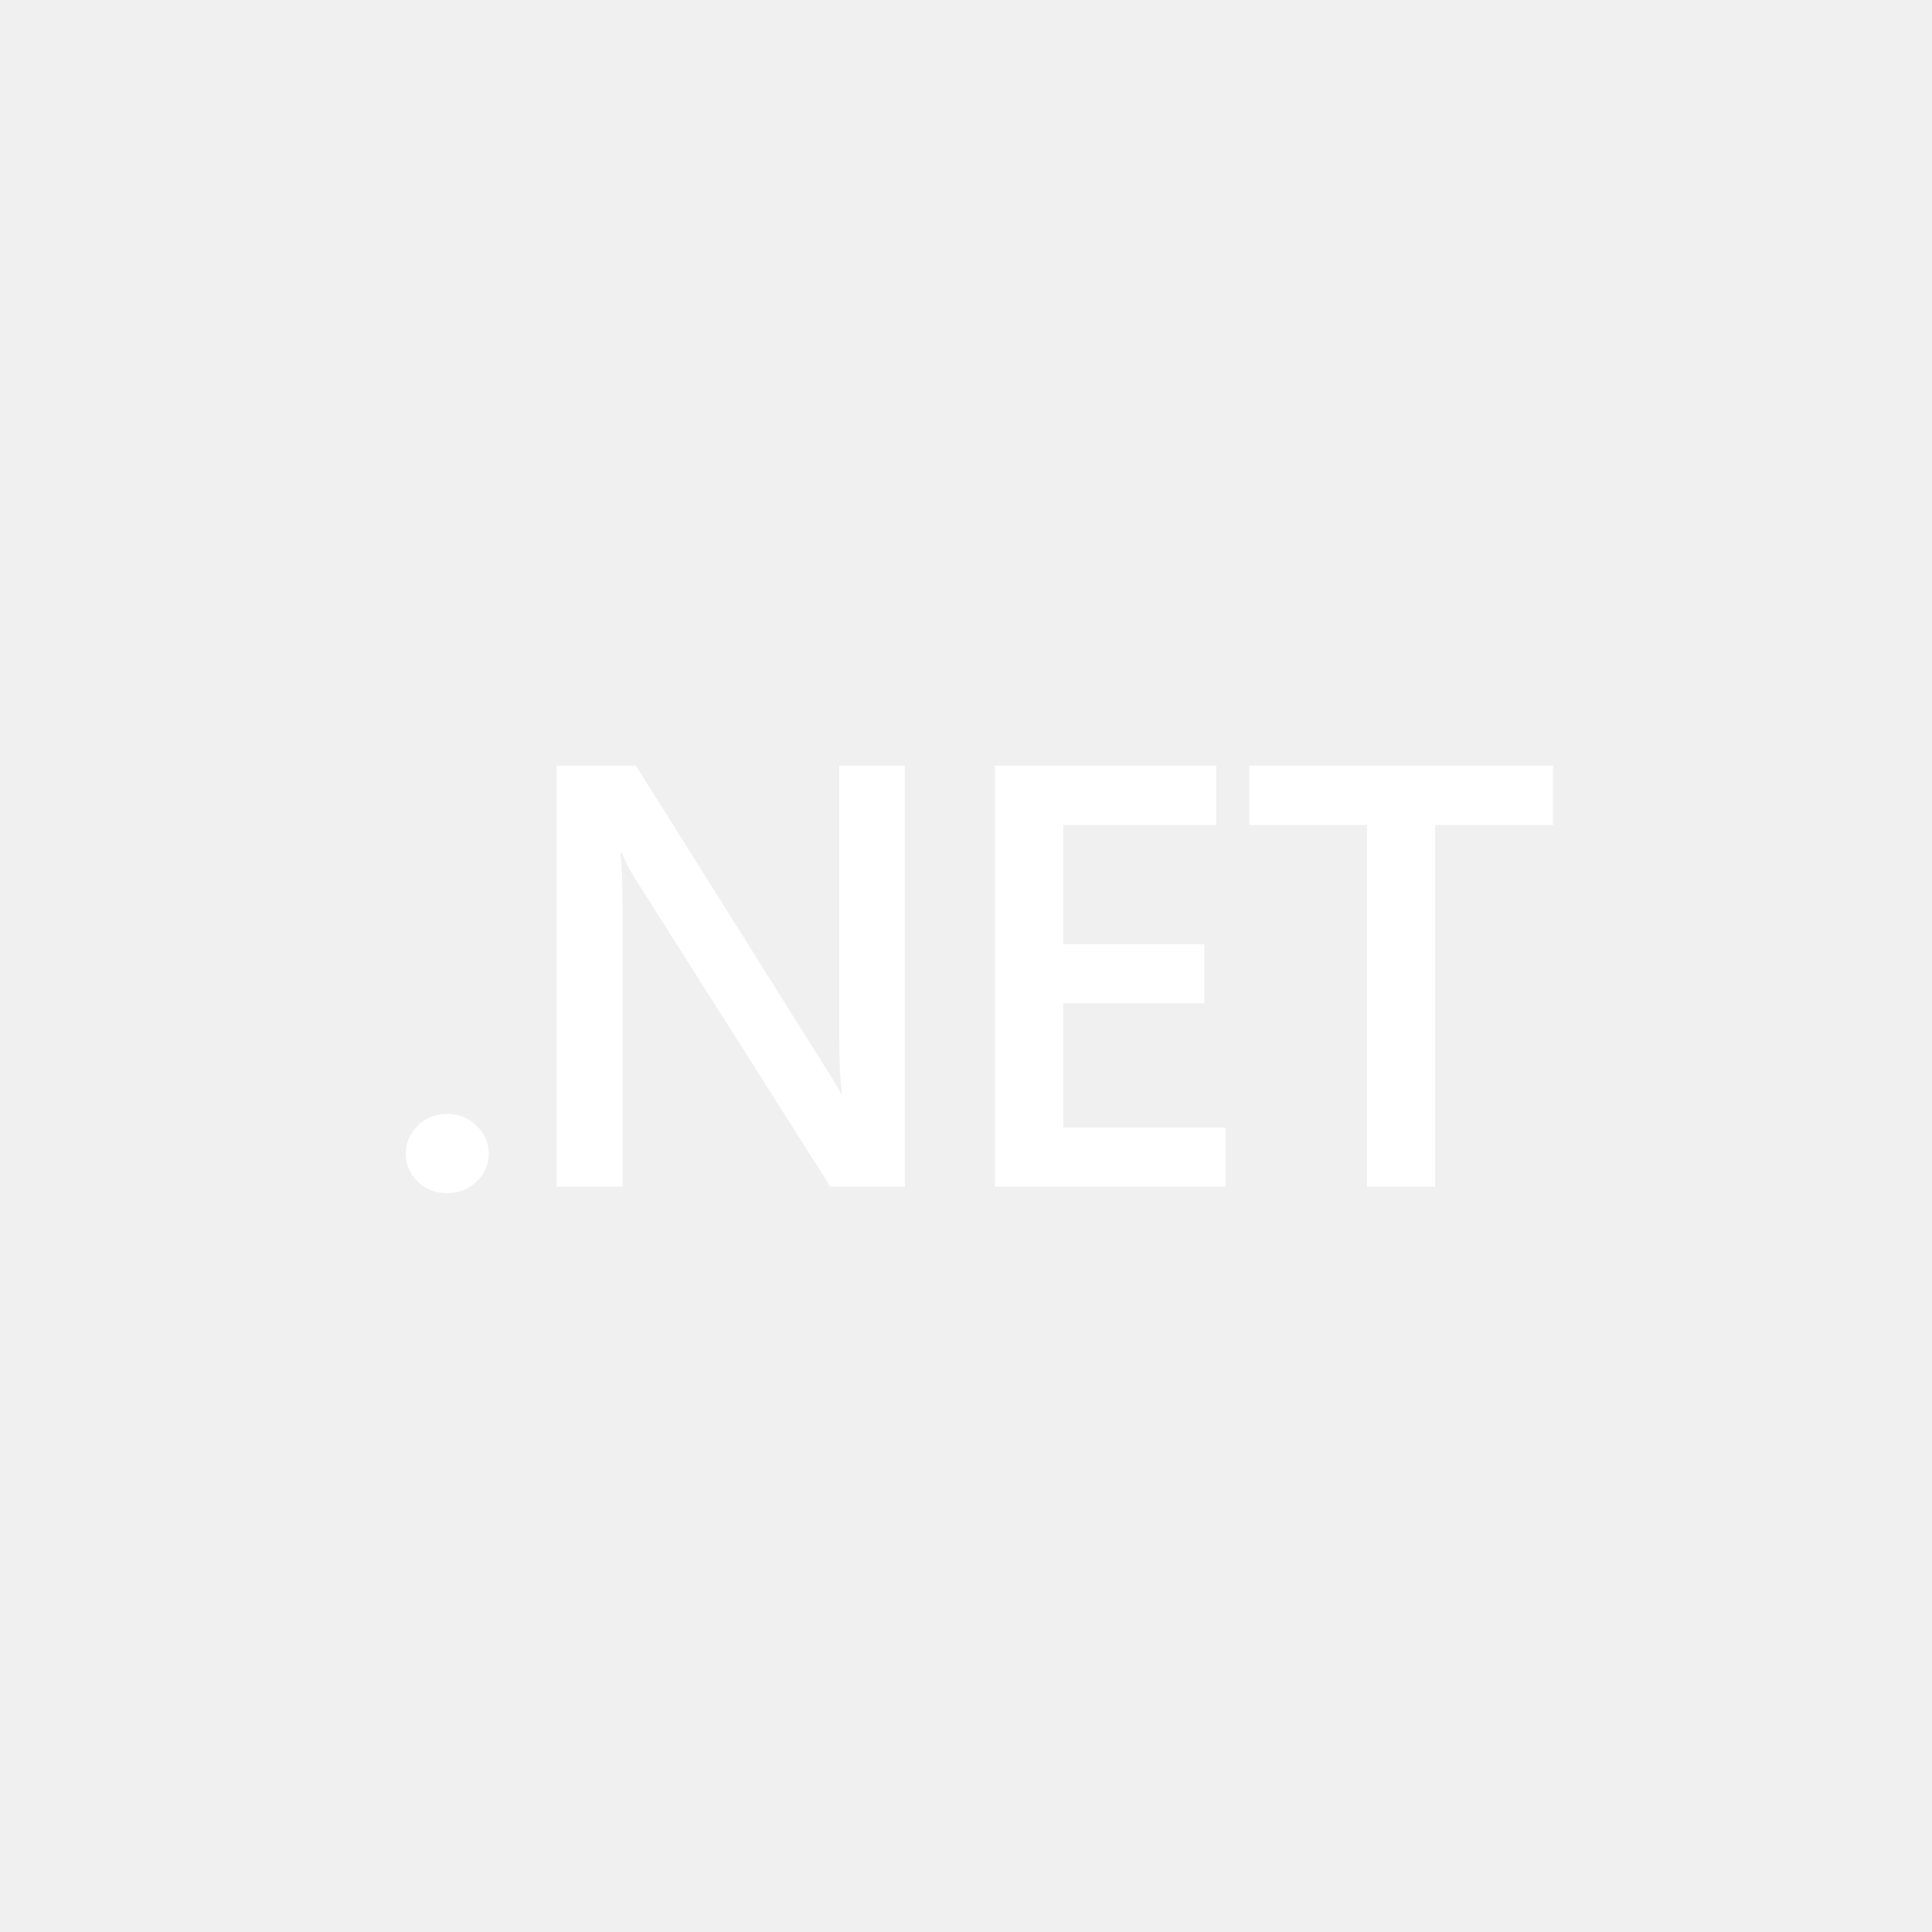
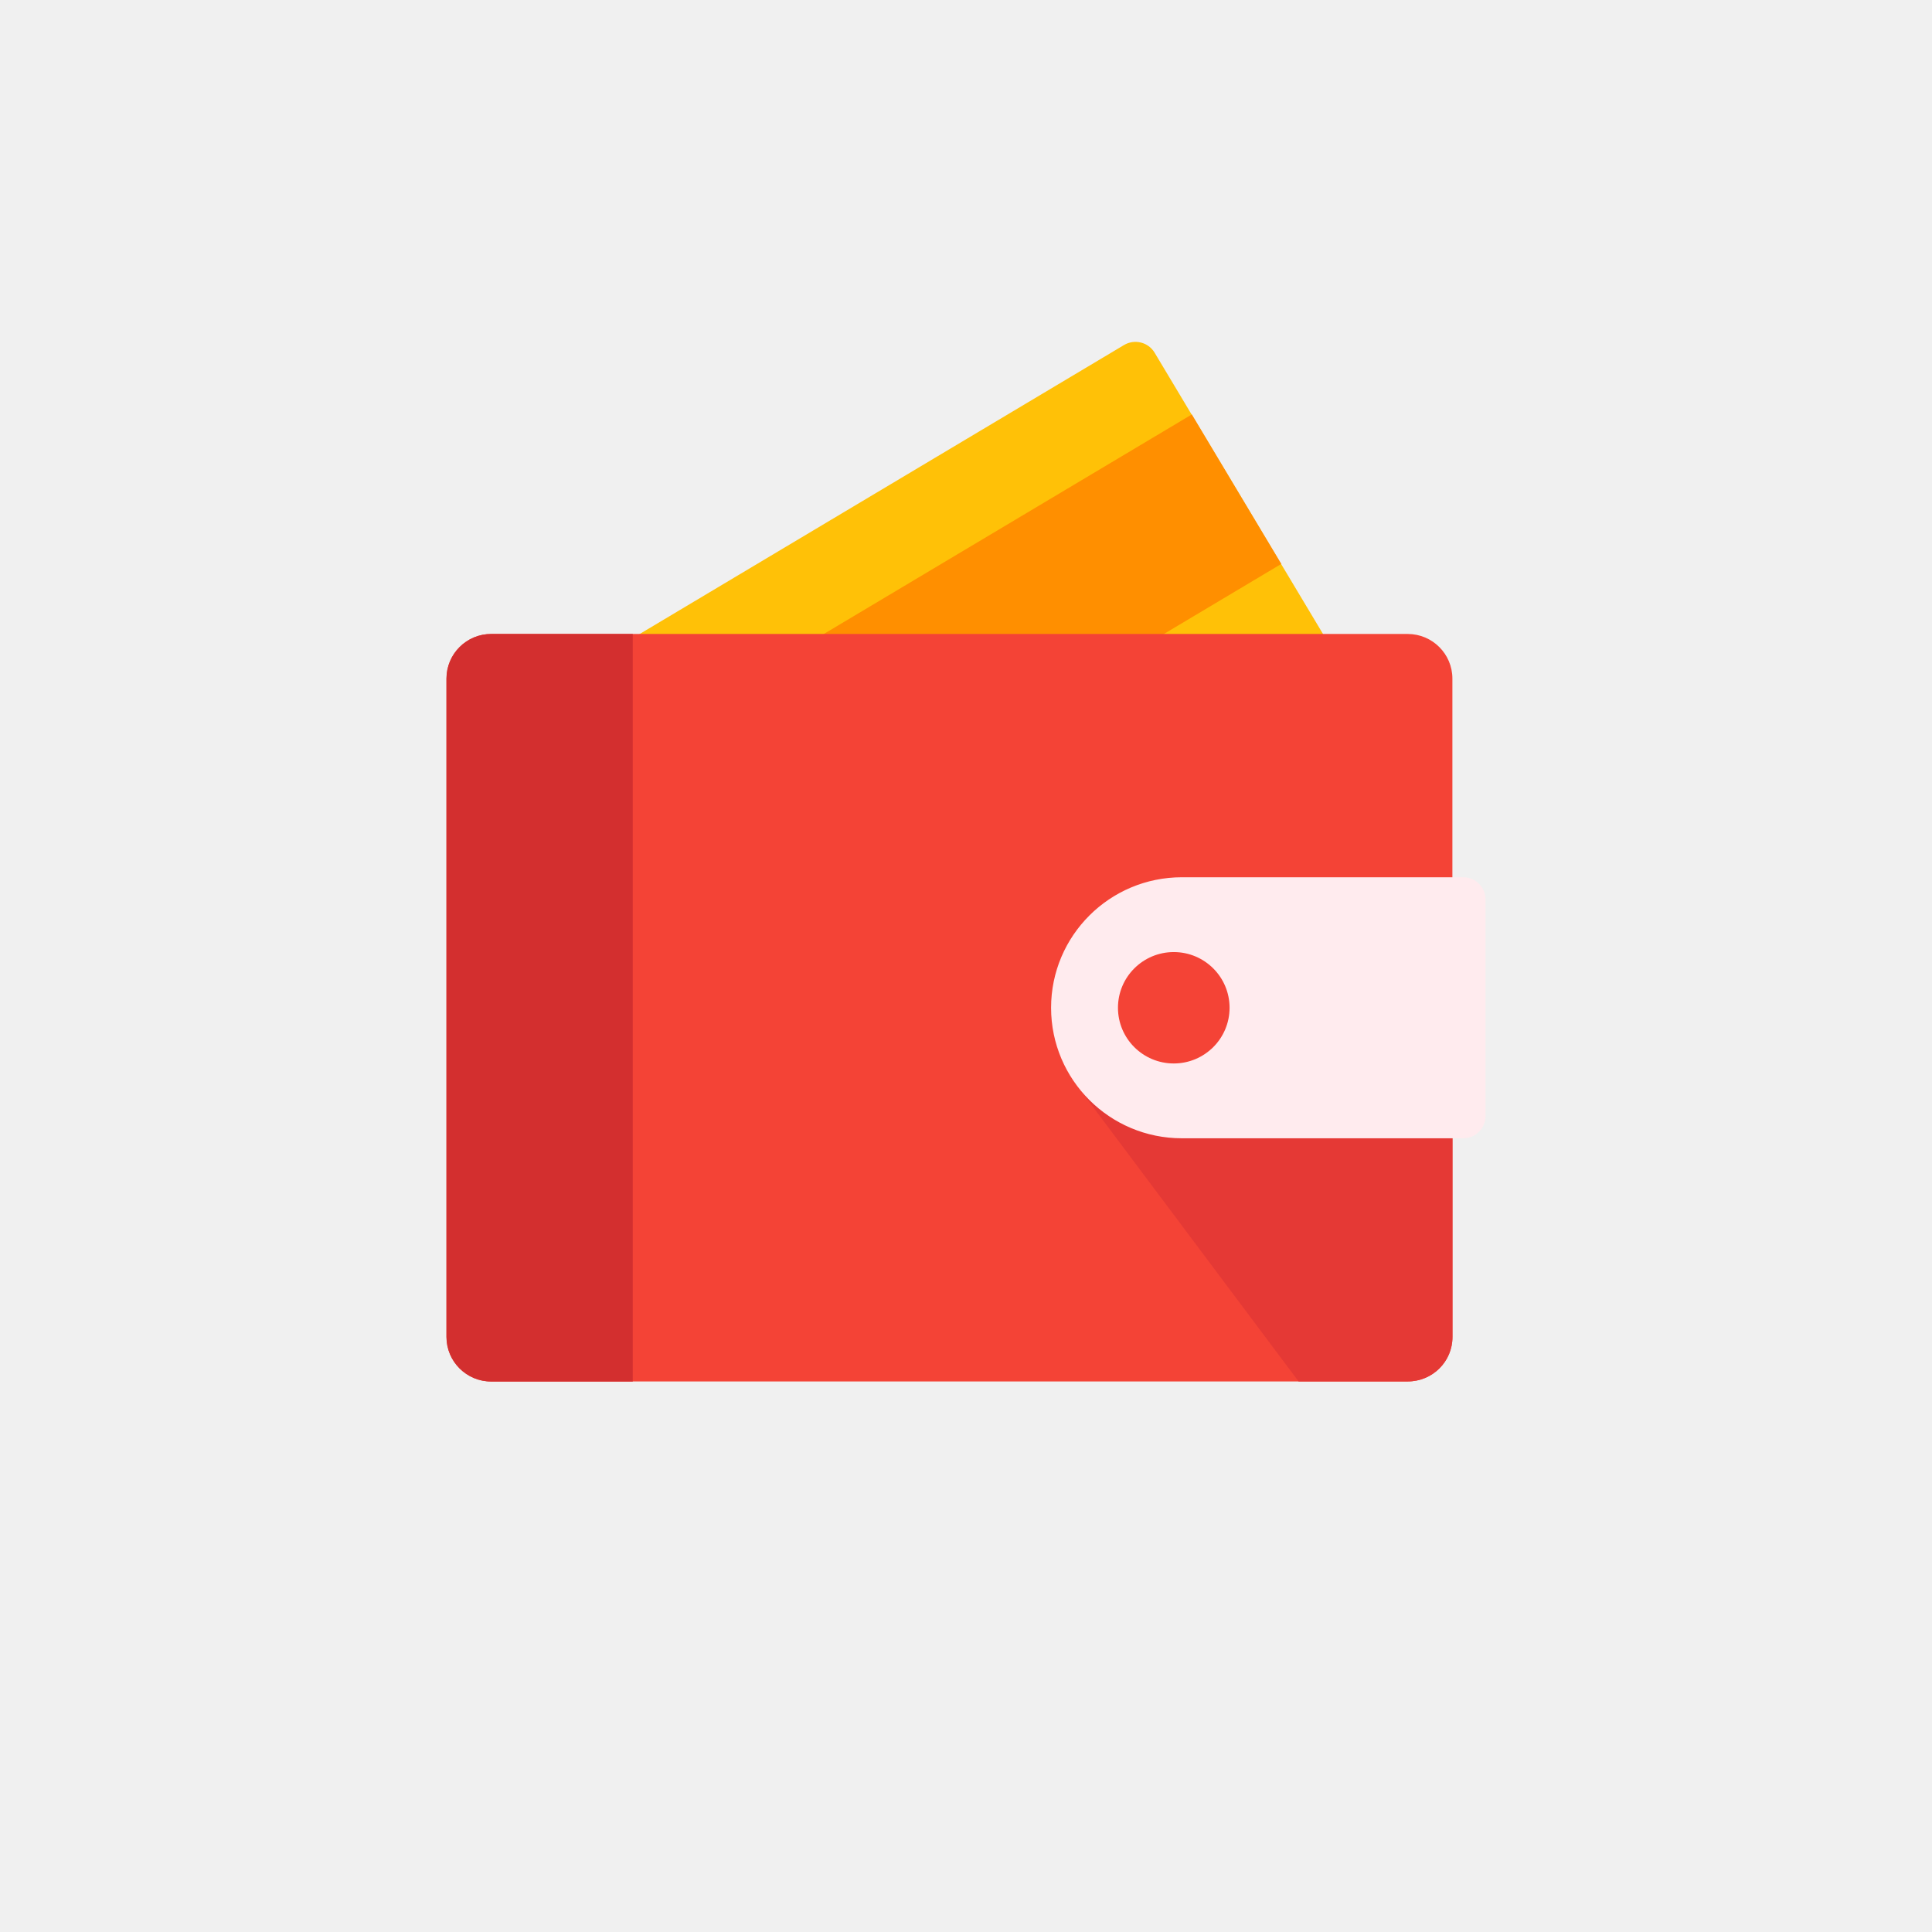
- <svg xmlns="http://www.w3.org/2000/svg" width="456" height="456" viewBox="0 0 456 456" version="1.1" xml:space="preserve" style="fill-rule:evenodd;clip-rule:evenodd;stroke-linejoin:round;stroke-miterlimit:2;">
-   <path d="m 105.5,281.609 c -2.703,0 -5.001,-0.9 -6.893,-2.702 -1.892,-1.848 -2.838,-4.042 -2.838,-6.582 0,-2.587 0.946,-4.804 2.838,-6.652 1.892,-1.848 4.19,-2.772 6.893,-2.772 2.748,0 5.068,0.924 6.96,2.772 1.937,1.848 2.906,4.064 2.906,6.652 0,2.54 -0.968,4.734 -2.906,6.582 -1.892,1.802 -4.212,2.702 -6.96,2.702 z" style="fill:#ffffff;fill-rule:nonzero;stroke-width:0.838" />
-   <path d="M 213.561,280.084 H 195.99 L 149.7,207.054 c -1.171,-1.848 -2.14,-3.765 -2.906,-5.751 h -0.406 c 0.361,2.125 0.541,6.675 0.541,13.65 v 65.132 h -15.543 v -99.36 h 18.719 l 44.737,71.298 c 1.892,2.957 3.109,4.989 3.649,6.098 h 0.27 c -0.45,-2.632 -0.676,-7.09 -0.676,-13.373 v -64.023 h 15.476 z" style="fill:#ffffff;fill-rule:nonzero;stroke-width:0.838" />
-   <path d="m 289.251,280.084 h -54.401 v -99.36 h 52.238 v 13.997 h -36.154 v 28.131 h 33.316 v 13.927 h -33.316 v 29.378 h 38.316 z" style="fill:#ffffff;fill-rule:nonzero;stroke-width:0.838" />
-   <path d="M 366.565,194.721 H 338.722 v 85.363 h -16.084 v -85.363 h -27.775 v -13.997 h 71.701 z" style="fill:#ffffff;fill-rule:nonzero;stroke-width:0.838" />
+ <svg xmlns="http://www.w3.org/2000/svg" width="456" height="456" viewBox="0 0 456 456" version="1.1" xml:space="preserve">
+   <path fill="#FFC107" d="m322.138,176.37l-133.456,79.619c-2.498,1.484 -5.737,0.682 -7.224,-1.809l-51.433,-85.911c-1.486,-2.494 -0.686,-5.727 1.812,-7.211l133.459,-79.622c2.496,-1.484 5.737,-0.682 7.224,1.812l51.433,85.911c1.515,2.491 0.683,5.727 -1.815,7.211l0,0zm0,0" />
+   <path fill="#FF8F00" d="m138.767,182.844l142.532,-85.023l21.121,35.28l-142.529,85.023l-21.124,-35.28l0,0l0,-0zm0,0" />
+   <path fill="#F44336" d="m332.278,326.055l-216.345,0c-5.826,0 -10.554,-4.719 -10.554,-10.535l0,-155.352c0,-5.818 4.728,-10.535 10.554,-10.535l216.314,0c5.829,0 10.554,4.717 10.554,10.535l0,155.38c0.031,5.815 -4.697,10.506 -10.523,10.506l0,0zm0,0" />
+   <path fill="#E53935" d="m342.832,315.548l0,-67.392l-87.14,10.058l50.809,67.84l25.745,0c5.857,0 10.585,-4.691 10.585,-10.506l0,0zm0,0" />
+   <path fill="#FFEBEE" d="m278.941,268.661l66.418,0c2.913,0 5.263,-2.345 5.263,-5.253l0,-51.102c0,-2.908 -2.35,-5.25 -5.263,-5.25l-66.418,0c-17.035,0 -30.859,13.799 -30.859,30.803c0,17.004 13.824,30.803 30.859,30.803zm0,0" />
+   <path fill="#F44336" d="m263.868,237.858c0,7.26 5.896,13.146 13.172,13.146c7.273,0 13.17,-5.886 13.17,-13.146c0,-7.26 -5.896,-13.146 -13.17,-13.146c-7.276,0 -13.172,5.886 -13.172,13.146zm0,0" />
+   <path fill="#D32F2F" d="m115.932,149.633c-5.826,0 -10.554,4.717 -10.554,10.535l0,155.38c0,5.815 4.728,10.535 10.554,10.535l33.417,0l0,-176.45l-33.417,0zm0,0" />
</svg>
